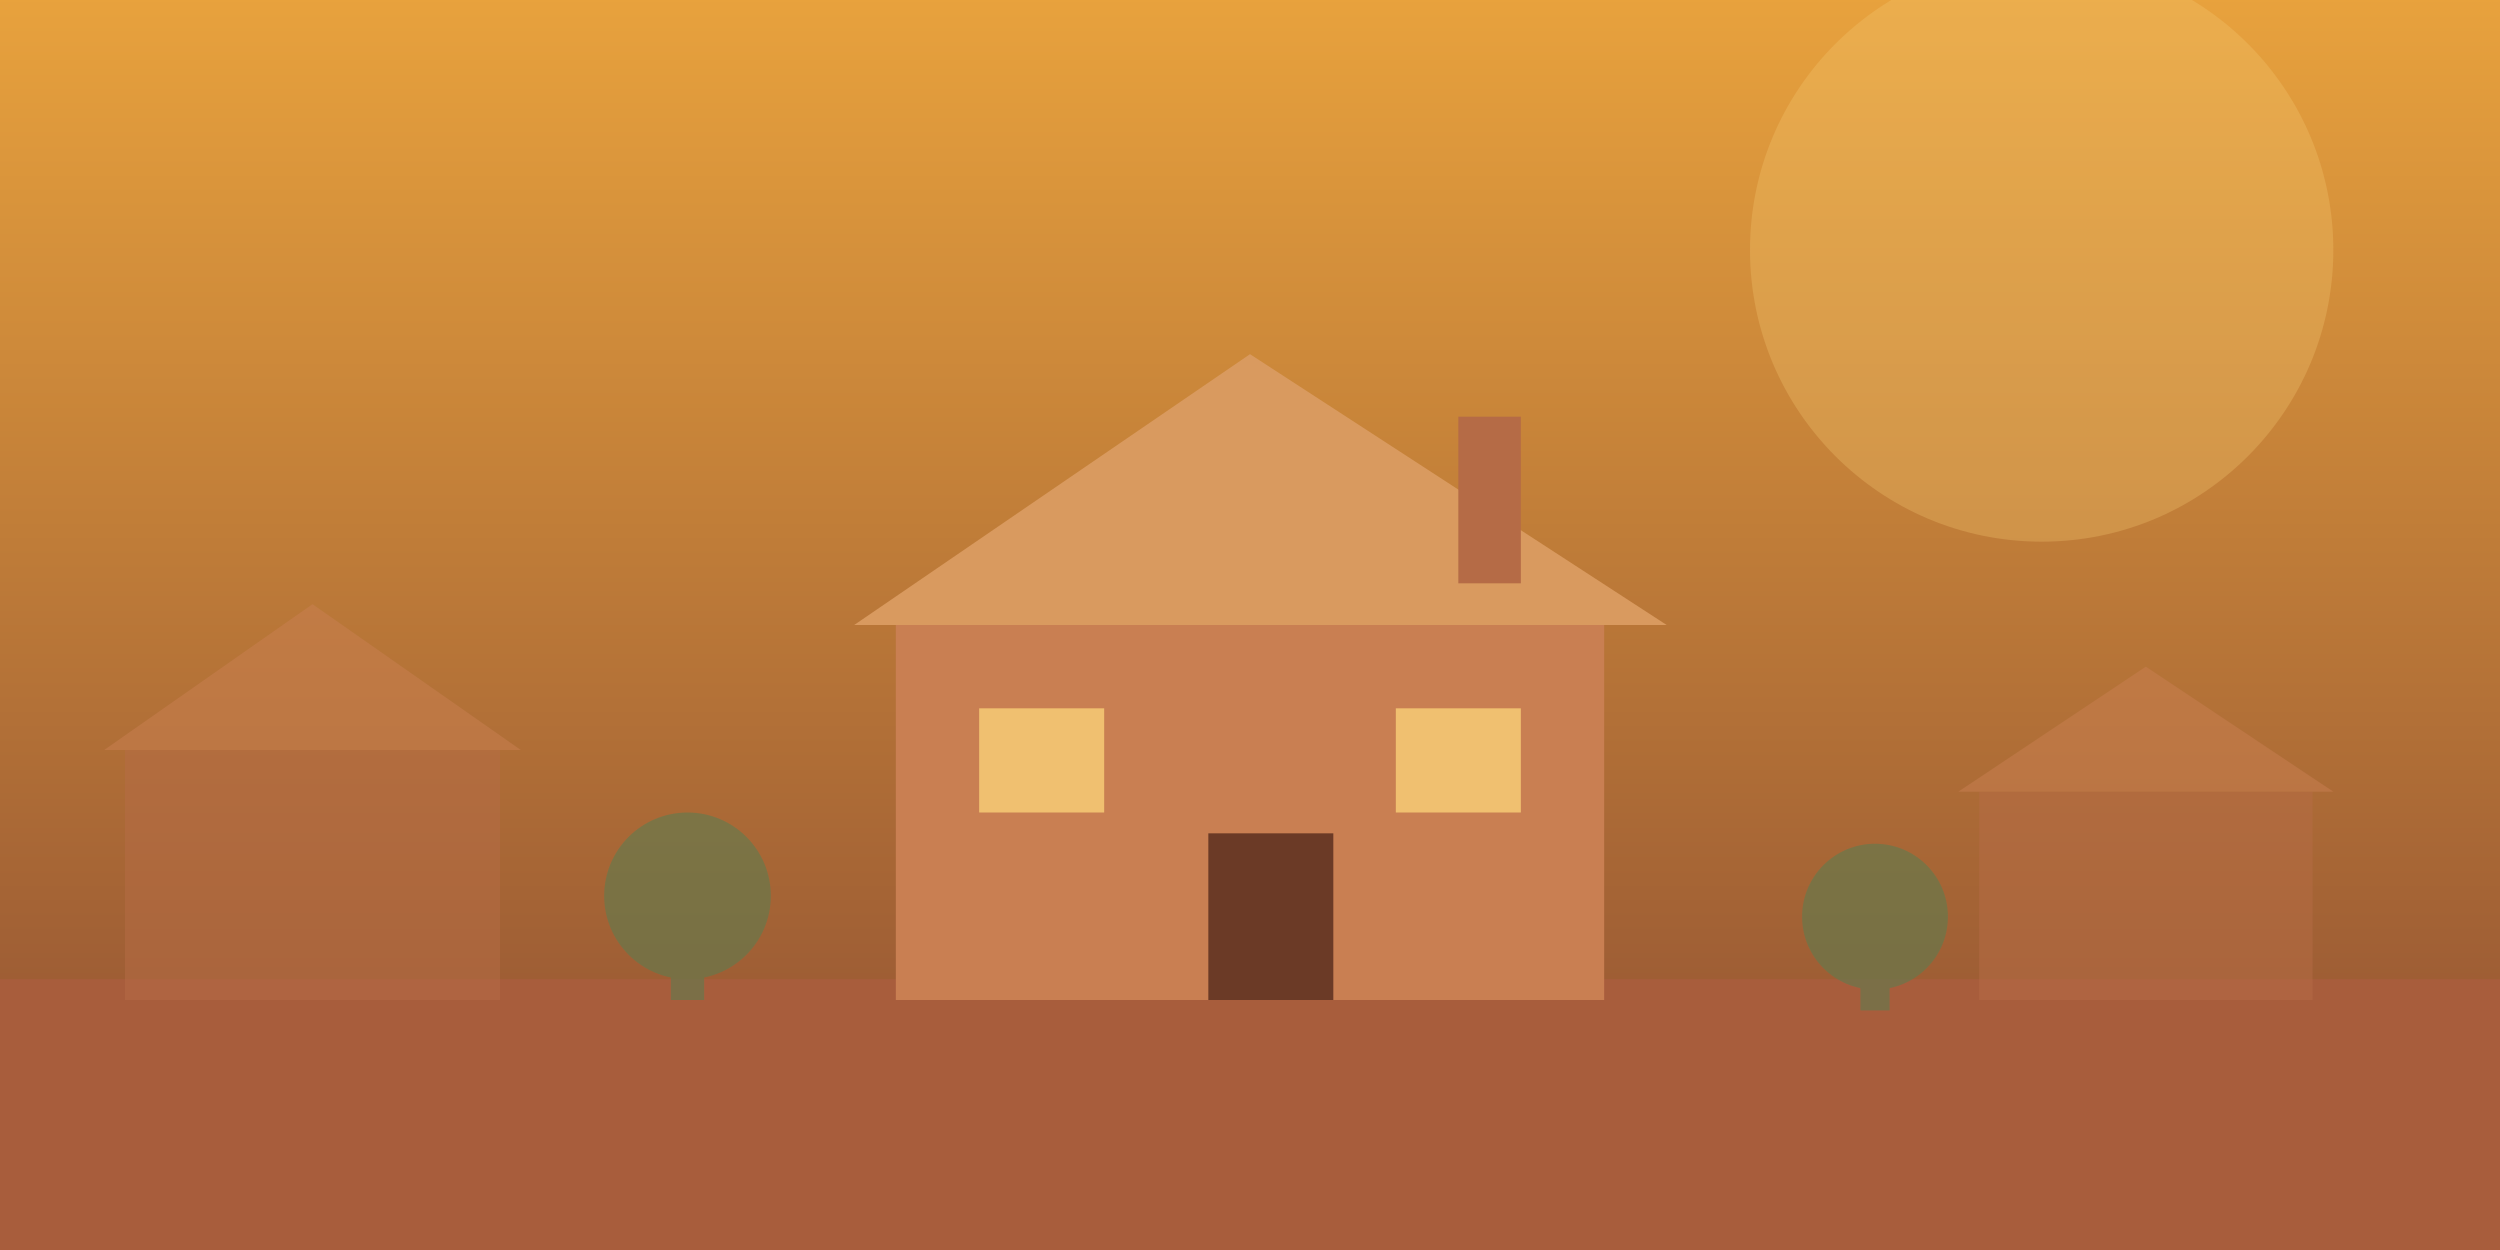
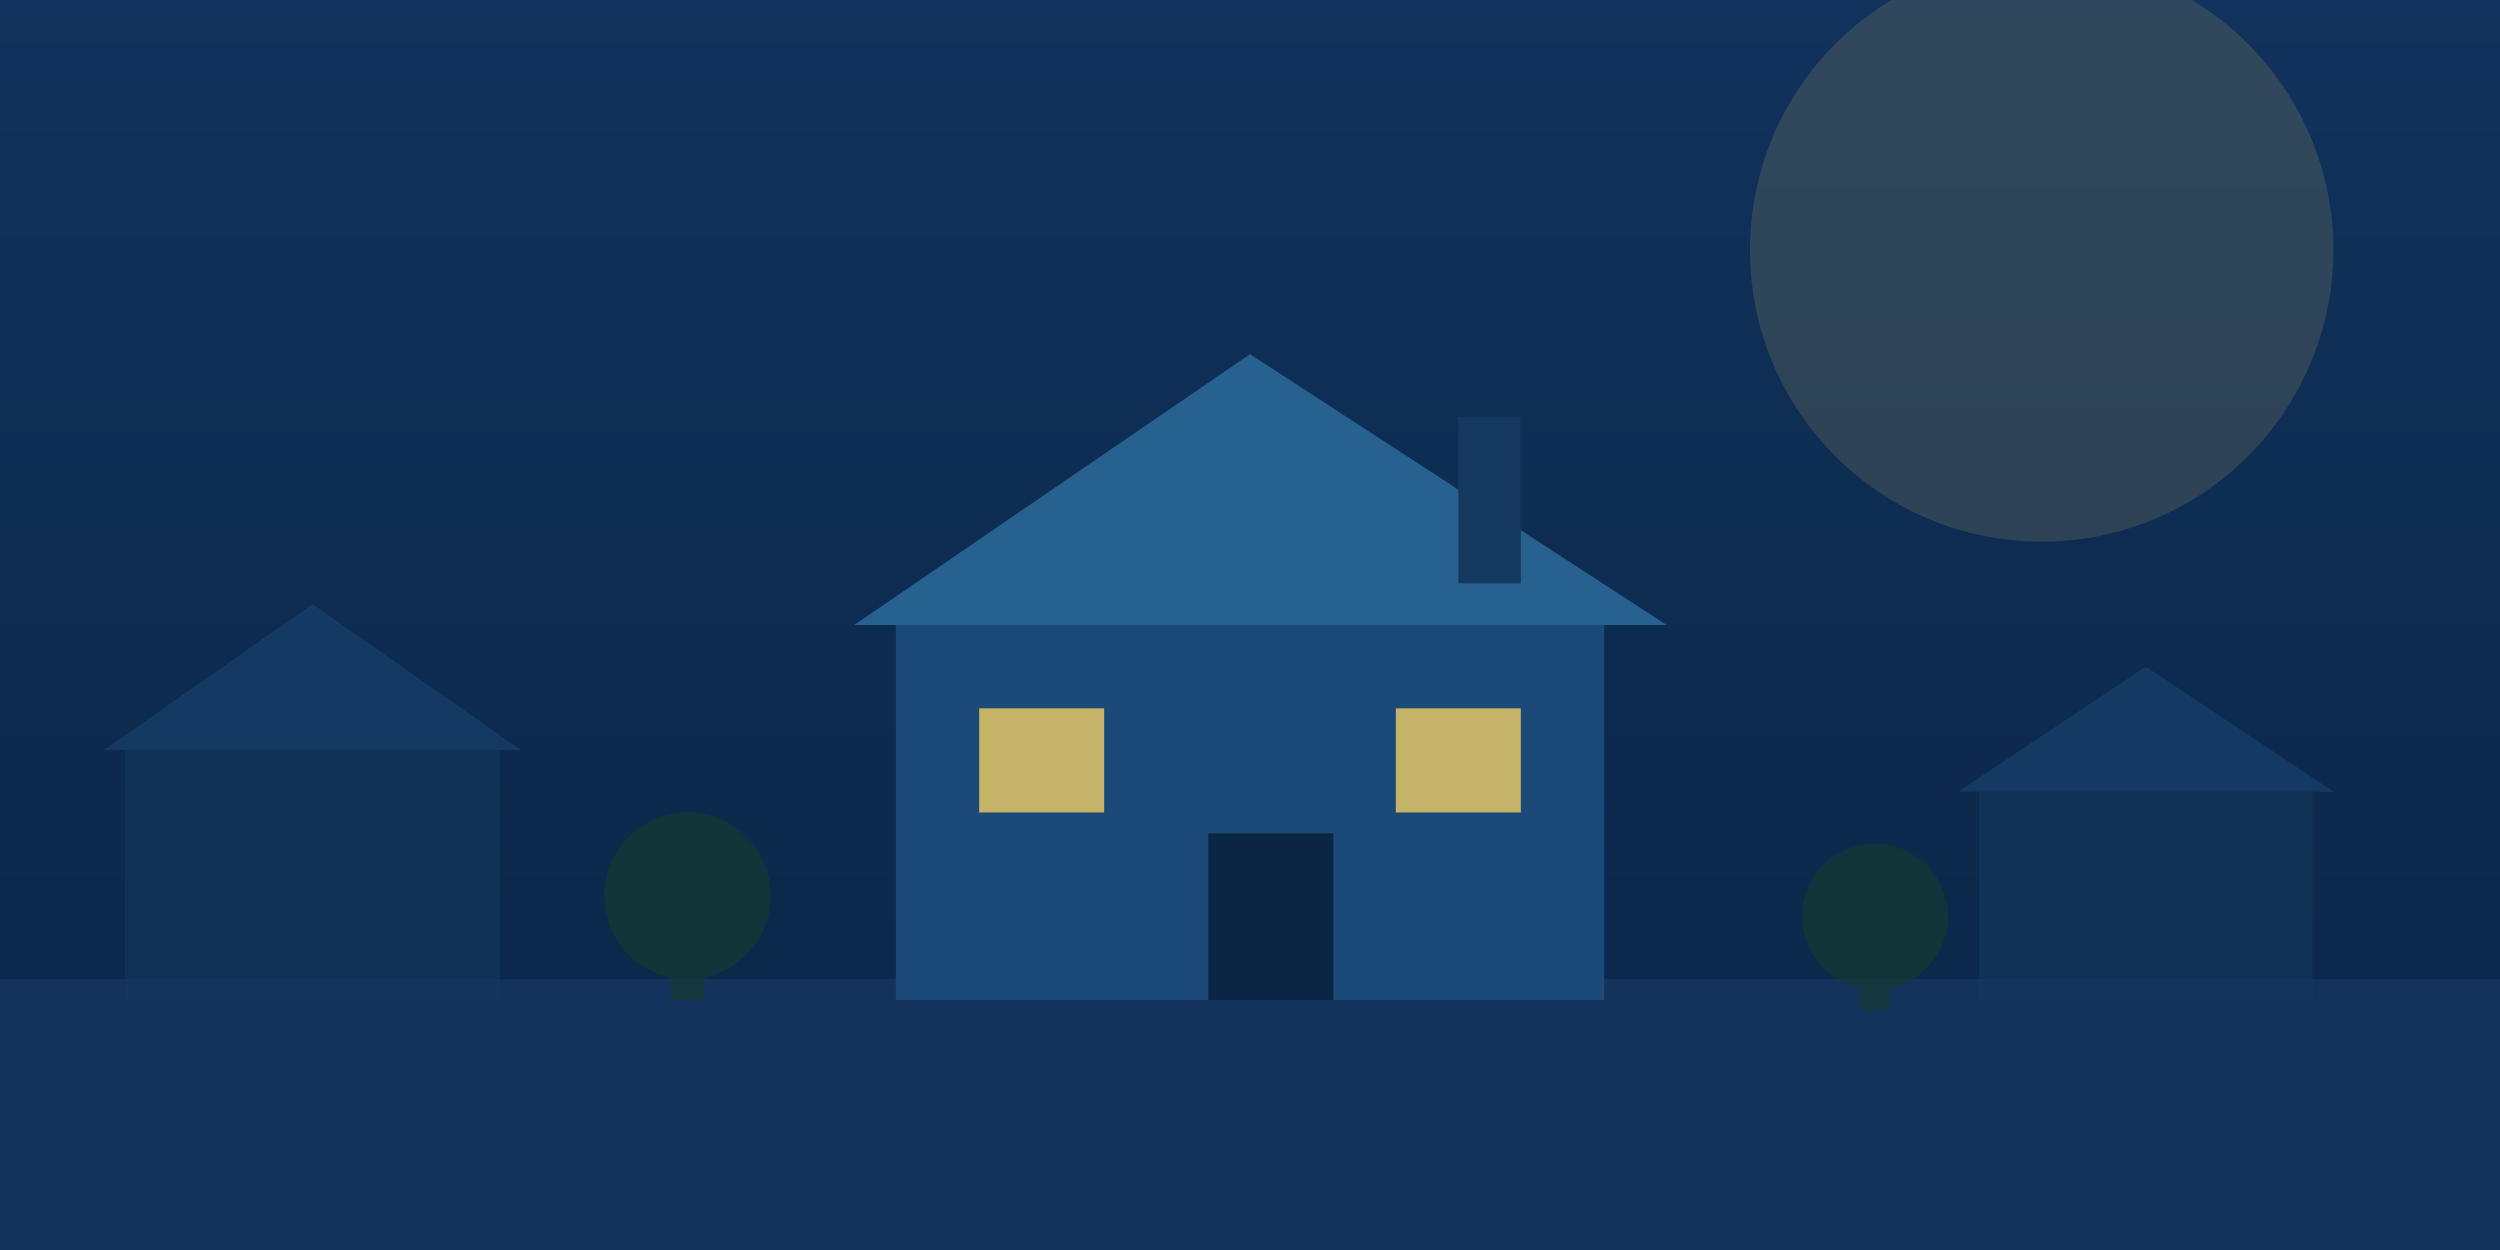
<svg xmlns="http://www.w3.org/2000/svg" viewBox="0 0 1200 600" preserveAspectRatio="xMidYMid slice">
  <defs>
    <linearGradient id="sky" x1="0" y1="0" x2="0" y2="1">
-       <stop offset="0%" stop-color="#e8a23d" />
-       <stop offset="100%" stop-color="#8a4b32" />
+       <stop offset="0%" stop-color="#10325c" />
+       <stop offset="100%" stop-color="#0b2545" />
    </linearGradient>
  </defs>
  <rect width="1200" height="600" fill="url(#sky)" />
-   <circle cx="980" cy="120" r="140" fill="#f4c873" opacity="0.3" />
-   <rect y="470" width="1200" height="130" fill="#a85d3c" />
+   <circle cx="980" cy="120" r="140" fill="#e3c565" opacity="0.15" />
+   <rect y="470" width="1200" height="130" fill="#13335c" />
  <g opacity="0.5">
-     <rect x="60" y="360" width="180" height="120" fill="#b56b46" />
-     <polygon points="50,360 250,360 150,290" fill="#c97f52" />
+     <rect x="60" y="360" width="180" height="120" fill="#16395f" />
+     <polygon points="50,360 250,360 150,290" fill="#1c4a78" />
  </g>
  <g>
-     <rect x="430" y="300" width="340" height="180" fill="#c97f52" />
-     <polygon points="410,300 800,300 600,170" fill="#d99a5f" />
-     <rect x="580" y="400" width="60" height="80" fill="#6b3a26" />
-     <rect x="470" y="340" width="60" height="50" fill="#f4c873" opacity="0.9" />
-     <rect x="670" y="340" width="60" height="50" fill="#f4c873" opacity="0.9" />
-     <rect x="700" y="200" width="30" height="80" fill="#b56b46" />
+     <rect x="430" y="300" width="340" height="180" fill="#1c4a78" />
+     <polygon points="410,300 800,300 600,170" fill="#26618f" />
+     <rect x="580" y="400" width="60" height="80" fill="#0b2545" />
+     <rect x="470" y="340" width="60" height="50" fill="#e3c565" opacity="0.85" />
+     <rect x="670" y="340" width="60" height="50" fill="#e3c565" opacity="0.85" />
+     <rect x="700" y="200" width="30" height="80" fill="#16395f" />
  </g>
  <g opacity="0.5">
-     <rect x="950" y="380" width="160" height="100" fill="#b56b46" />
-     <polygon points="940,380 1120,380 1030,320" fill="#c97f52" />
+     <rect x="950" y="380" width="160" height="100" fill="#16395f" />
+     <polygon points="940,380 1120,380 1030,320" fill="#1c4a78" />
  </g>
-   <g fill="#5e7c4f" opacity="0.6">
+   <g fill="#163a2a" opacity="0.6">
    <circle cx="330" cy="430" r="40" />
    <rect x="322" y="430" width="16" height="50" />
    <circle cx="900" cy="440" r="35" />
    <rect x="893" y="440" width="14" height="45" />
  </g>
</svg>
